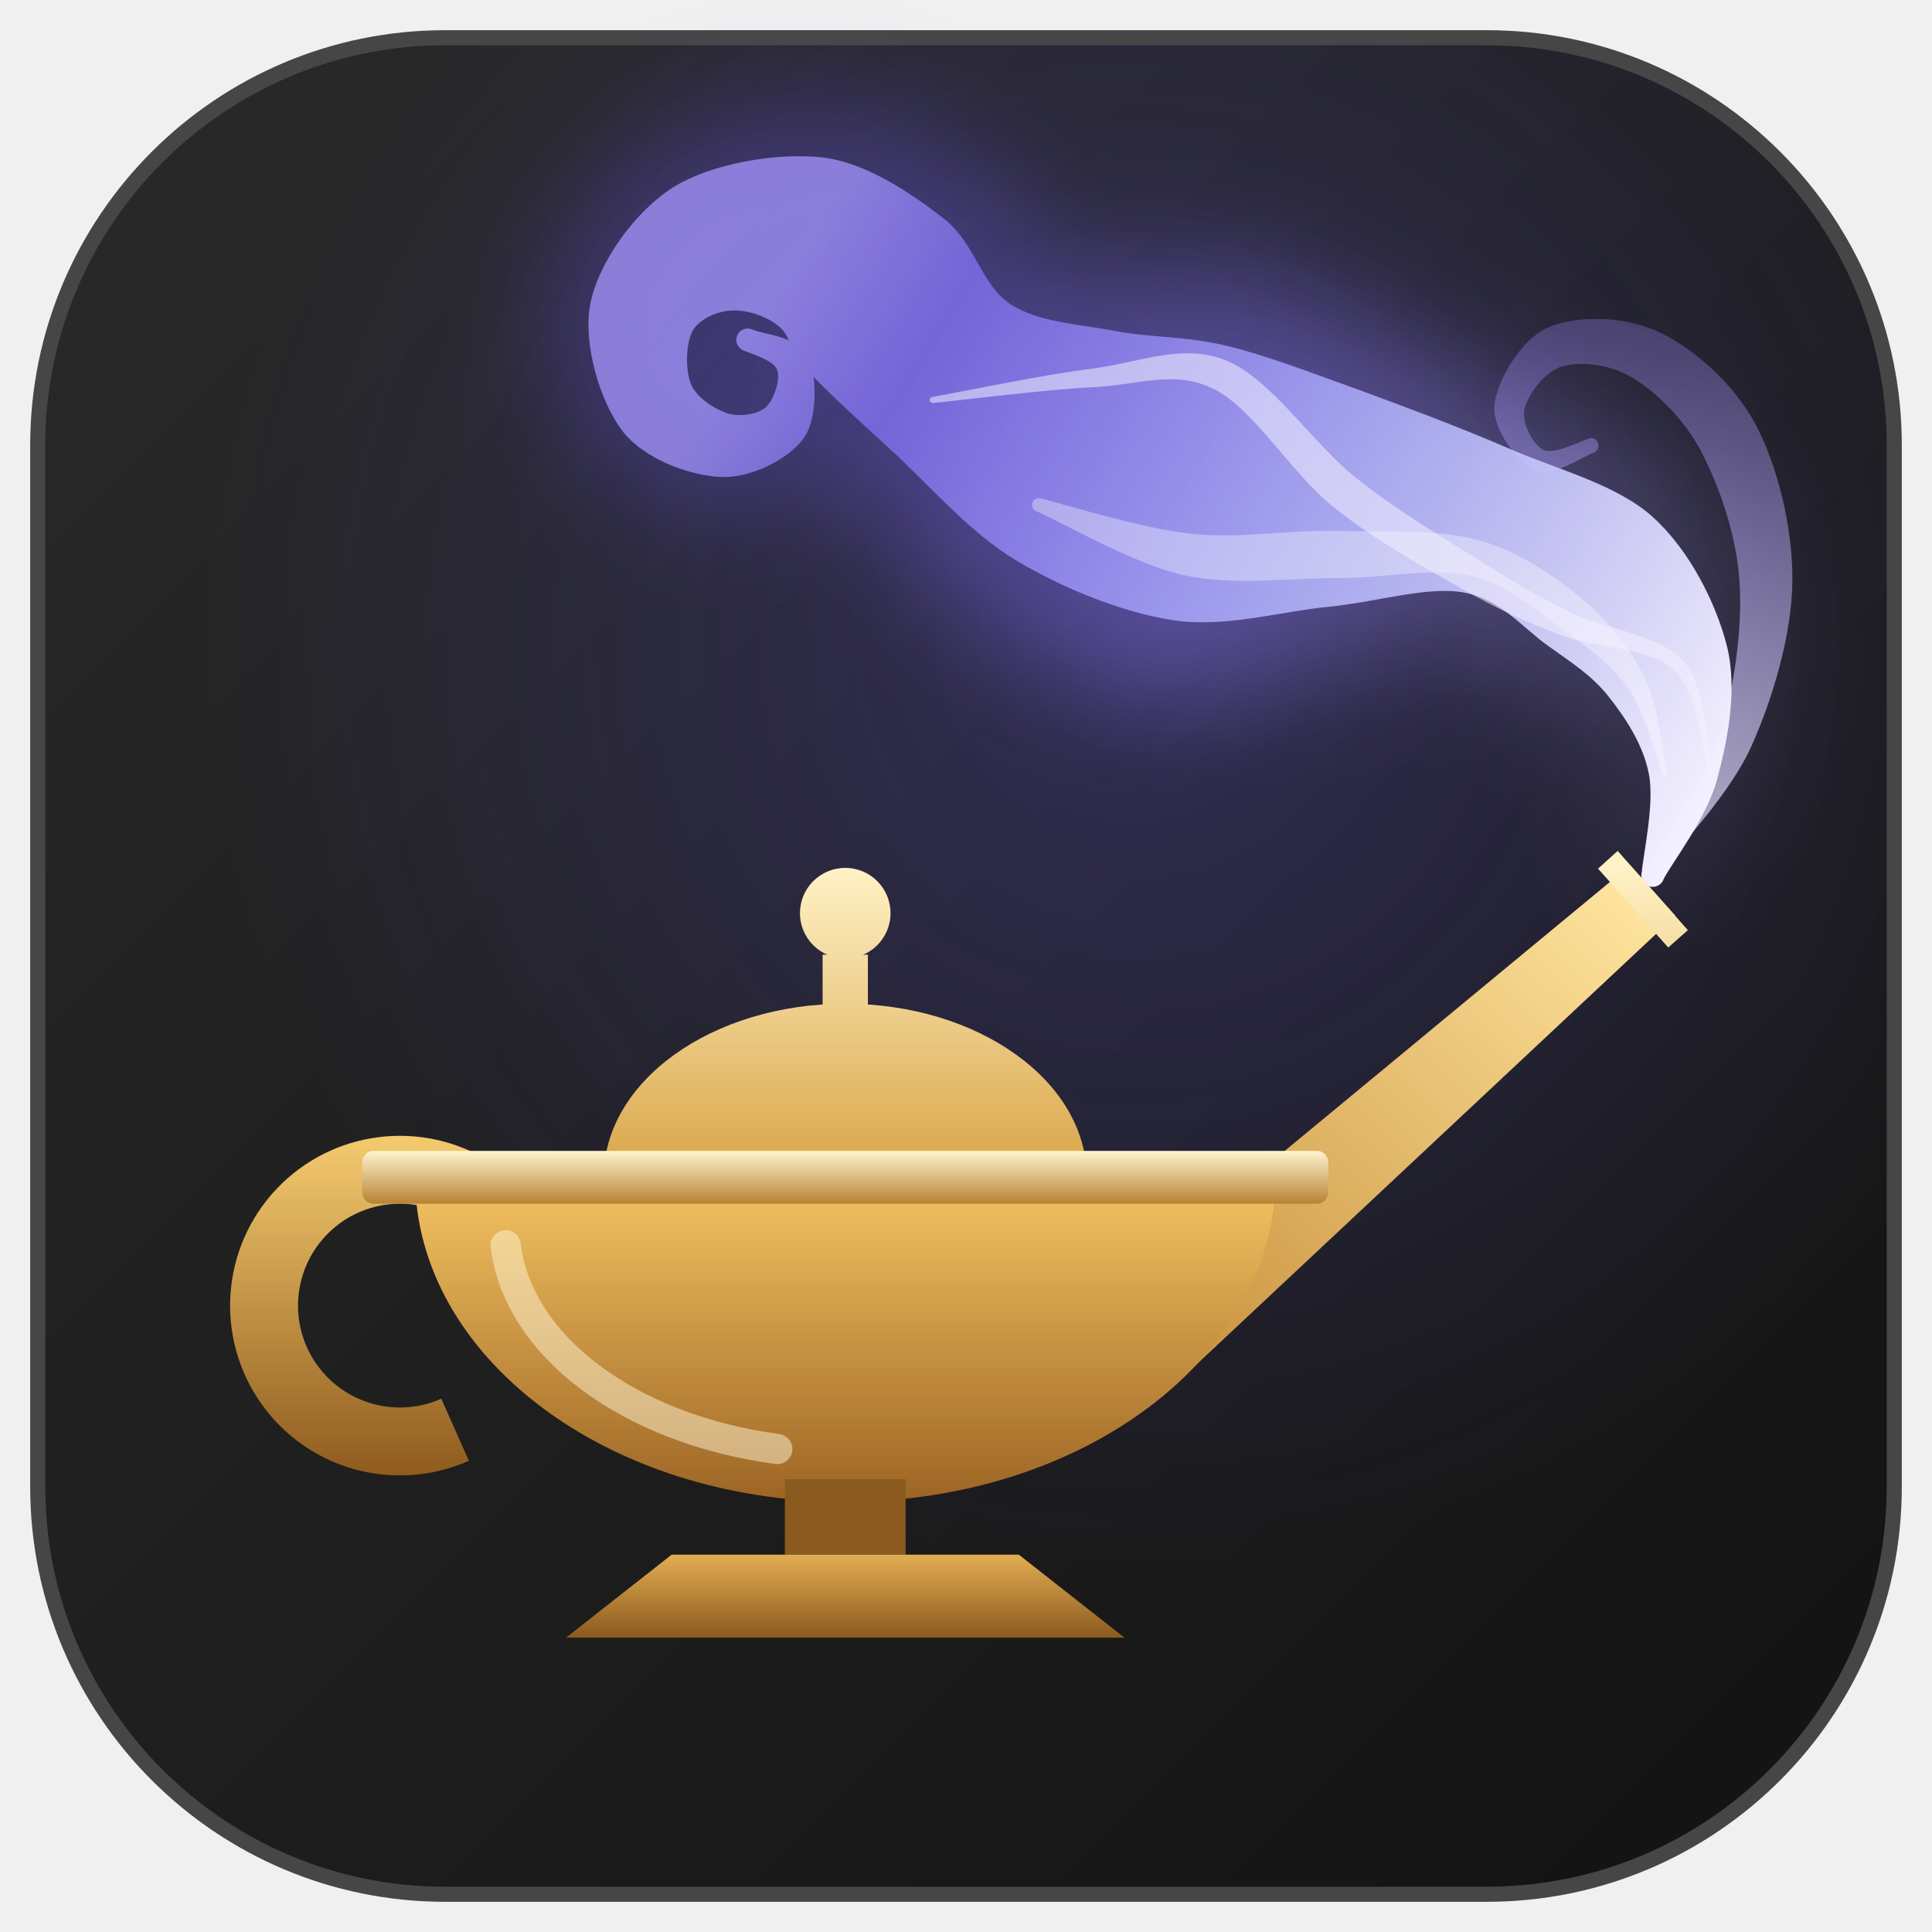
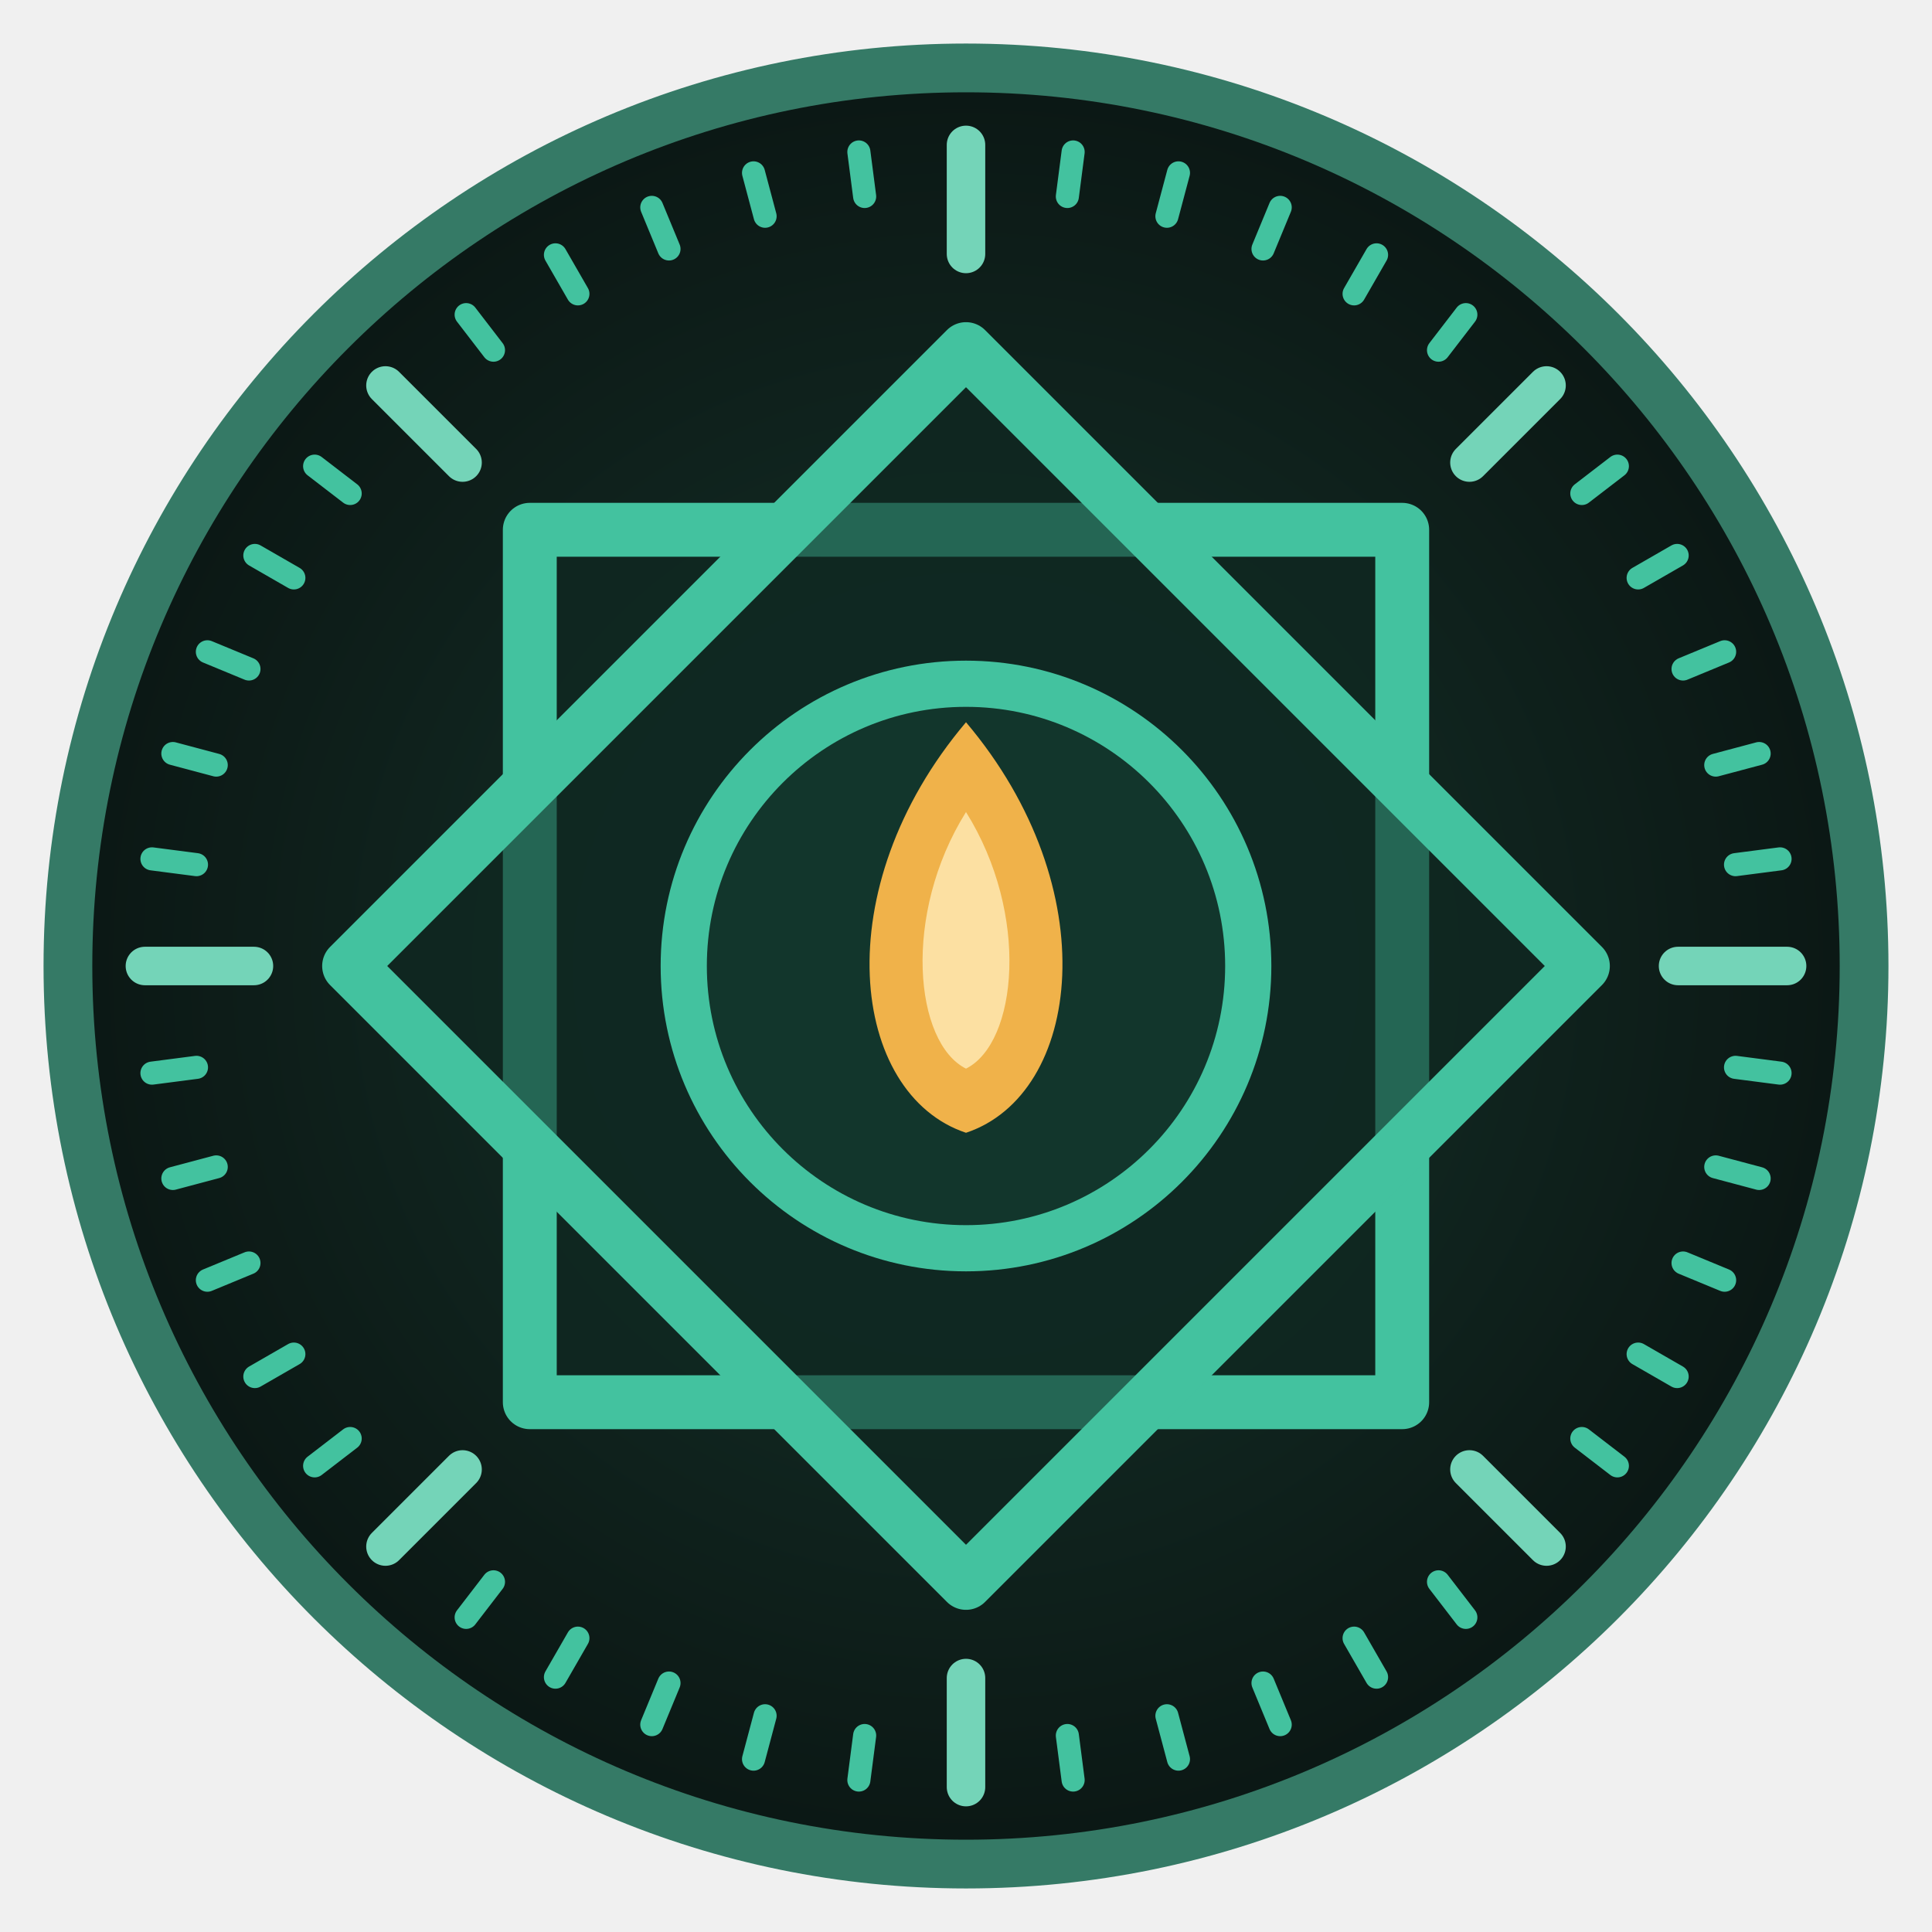
<svg xmlns="http://www.w3.org/2000/svg" viewBox="0 0 512 512">
  <defs>
-     <linearGradient id="ground" x2="1" y2="1">
-       <stop stop-color="#2a2a2a" />
-       <stop offset="1" stop-color="#121212" />
-     </linearGradient>
-     <radialGradient id="glow" cx="300" cy="170" r="250" gradientUnits="userSpaceOnUse">
-       <stop stop-color="#6b5cff" stop-opacity=".24" />
-       <stop offset="1" stop-color="#6b5cff" stop-opacity="0" />
+     <radialGradient id="seal" cx="74" cy="74" r="70" gradientUnits="userSpaceOnUse">
+       <stop offset="0" stop-color="#16352c" />
+       <stop offset="1" stop-color="#0b1714" />
    </radialGradient>
-     <filter id="soft" x="-20%" y="-20%" width="140%" height="140%">
-       <feGaussianBlur stdDeviation="14" />
-     </filter>
-     <linearGradient id="brass" x1="0" y1="272" x2="0" y2="398" gradientUnits="userSpaceOnUse">
-       <stop stop-color="#ffe9a8" />
-       <stop offset=".4" stop-color="#eab95b" />
-       <stop offset="1" stop-color="#9c6424" />
-     </linearGradient>
-     <linearGradient id="spout" x1="438" y1="236" x2="308" y2="370.1" gradientUnits="userSpaceOnUse">
-       <stop stop-color="#ffe6a0" />
-       <stop offset="1" stop-color="#c88f3a" />
-     </linearGradient>
-     <linearGradient id="brassH" x1="0" y1="302" x2="0" y2="392" gradientUnits="userSpaceOnUse">
-       <stop stop-color="#f3c96e" />
-       <stop offset="1" stop-color="#8e5a1d" />
-     </linearGradient>
-     <linearGradient id="brassLid" x1="0" y1="230" x2="0" y2="312" gradientUnits="userSpaceOnUse">
-       <stop stop-color="#fff2c6" />
-       <stop offset="1" stop-color="#d9a446" />
-     </linearGradient>
-     <linearGradient id="brassLip" x1="0" y1="305" x2="0" y2="319" gradientUnits="userSpaceOnUse">
-       <stop stop-color="#fff4d0" />
-       <stop offset="1" stop-color="#b98232" />
-     </linearGradient>
-     <linearGradient id="foot" x1="0" y1="412" x2="0" y2="434" gradientUnits="userSpaceOnUse">
-       <stop stop-color="#e3ad52" />
-       <stop offset="1" stop-color="#8a5a1e" />
-     </linearGradient>
-     <linearGradient id="smokeA" x1="438" y1="236" x2="198" y2="90" gradientUnits="userSpaceOnUse">
-       <stop stop-color="#f4f0ff" />
-       <stop offset=".45" stop-color="#b3b4ff" stop-opacity=".85" />
-       <stop offset=".85" stop-color="#8a76ff" stop-opacity=".7" />
-       <stop offset="1" stop-color="#a596ff" stop-opacity=".75" />
-     </linearGradient>
-     <linearGradient id="smokeB" x1="0" y1="236" x2="0" y2="86" gradientUnits="userSpaceOnUse">
-       <stop stop-color="#efeaff" stop-opacity=".75" />
-       <stop offset="1" stop-color="#9d8cff" stop-opacity=".3" />
-     </linearGradient>
-     <linearGradient id="smokeArm" x1="440" y1="0" x2="408" y2="0" gradientUnits="userSpaceOnUse">
-       <stop stop-color="#b3b4ff" stop-opacity=".8" />
-       <stop offset="1" stop-color="#9d8cff" stop-opacity=".2" />
-     </linearGradient>
-     <linearGradient id="haze" x1="438" y1="236" x2="198" y2="90" gradientUnits="userSpaceOnUse">
-       <stop stop-color="#b9b0ff" stop-opacity=".2" />
-       <stop offset=".5" stop-color="#8f7dff" />
-       <stop offset="1" stop-color="#6a58f0" stop-opacity=".7" />
-     </linearGradient>
  </defs>
-   <rect x="10" y="10" width="492" height="492" rx="108" fill="url(#ground)" stroke="#464646" stroke-width="4" />
-   <rect x="12" y="12" width="488" height="488" rx="106" fill="url(#glow)" />
-   <g filter="url(#soft)" opacity=".42">
-     <path d="M447.7 235C450.5 230.4 460.9 218.8 464.5 207.4C468.2 195.9 472.3 180 469.4 166.4C466.6 152.8 458.4 135.9 447.6 125.7C436.7 115.6 418.7 112.3 404.5 105.7C390.2 99 374.7 91.5 362.1 85.8C349.5 80.1 338.7 73.8 328.7 71.2C318.8 68.6 310.9 70.5 302.4 69.9C293.9 69.4 284.5 72.1 277.6 68C270.8 63.9 270.6 52.3 261.3 45.4C252 38.6 236.4 28.3 221.6 27C206.9 25.8 185.3 29.5 172.6 37.8C159.9 46.2 148.1 63.3 145.4 77C142.6 90.6 148.6 109.8 156 119.6C163.5 129.4 179.3 135.5 189.9 135.8C200.5 136.1 214.5 129 219.7 121.6C224.9 114.1 224.1 97.7 221.2 90.9C218.3 84.1 205.7 82.5 202.6 80.9A10.2 10.2 0 0 0 193.4 99.1C194.3 99.5 198.3 100.5 198.8 101.1C199.3 101.6 197.1 102.6 196.3 102.4C195.5 102.3 194.8 101.2 194.1 100.2C193.4 99.2 191.9 97.9 192 96.4C192.1 94.8 193.4 91.4 194.6 91C195.9 90.7 198.1 92.5 199.4 94.2C200.7 95.8 201.8 98.2 202.4 101C202.9 103.7 198.7 105.4 202.7 110.6C206.7 115.7 216.6 122.8 226.4 132C236.2 141.3 248.1 157.3 261.6 166.1C275.1 174.9 292.5 182.8 307.3 184.8C322 186.8 337.2 180.6 349.9 178.2C362.6 175.8 375.1 169.7 383.5 170.3C392 171 395.3 179.1 400.4 182.3C405.6 185.5 410.1 185.9 414.6 189.6C419.1 193.3 425.2 198.1 427.5 204.6C429.7 211.2 428.1 224.9 428.3 229A10.2 10.2 0 0 0 447.7 235Z" fill="url(#haze)" />
+   <g transform="translate(256 256) scale(3.4) translate(-74 -74)">
+     <circle cx="74" cy="74" r="70" fill="url(#seal)" stroke="#357a66" stroke-width="3.8" />
+     <path d="M138 74L129.5 74M119.25 119.25L113.24 113.24M74 138L74 129.5M28.75 119.25L34.76 113.24M10 74L18.5 74M28.75 28.75L34.76 34.76M74 10L74 18.5M119.25 28.75L113.24 34.76" stroke="#74d4b8" stroke-width="3" stroke-linecap="round" />
+     <path d="M137.45 82.35L133.98 81.9M135.82 90.56L132.44 89.66M133.13 98.49L129.89 97.15M129.43 106L126.39 104.25M124.77 112.96L122 110.83M112.96 124.77L110.83 122M106 129.43L104.25 126.39M98.49 133.13L97.15 129.89M90.56 135.82L89.66 132.44M82.35 137.45L81.9 133.98M65.65 137.45L66.1 133.98M57.44 135.82L58.34 132.44M49.51 133.13L50.85 129.89M42 129.43L43.75 126.39M35.04 124.77L37.17 122M23.23 112.96L26 110.83M18.57 106L21.61 104.25M14.87 98.49L18.11 97.15M12.18 90.56L15.56 89.66M10.55 82.35L14.02 81.9M10.55 65.65L14.02 66.1M12.18 57.44L15.56 58.34M14.87 49.51L18.11 50.85M18.57 42L21.61 43.75M23.23 35.04L26 37.17M35.04 23.23L37.17 26M42 18.57L43.75 21.61M49.51 14.87L50.85 18.11M57.44 12.18L58.34 15.56M65.65 10.55L66.1 14.02M82.35 10.55L81.9 14.02M90.56 12.18L89.66 15.56M98.49 14.87L97.15 18.11M106 18.57L104.25 21.61M112.96 23.23L110.83 26M124.77 35.04L122 37.17M129.43 42L126.39 43.75M133.13 49.51L129.89 50.85M135.82 57.44L132.44 58.34M137.45 65.65L133.98 66.1" stroke="#43c29f" stroke-width="1.8" stroke-linecap="round" />
+     <rect x="40" y="40" width="68" height="68" fill="#102922" fill-opacity="0.6" stroke="#43c29f" stroke-width="4.2" stroke-linejoin="round" />
+     <rect x="40" y="40" width="68" height="68" transform="rotate(45 74 74)" fill="#102922" fill-opacity="0.6" stroke="#43c29f" stroke-width="4.2" stroke-linejoin="round" />
+     <circle cx="74" cy="74" r="22" fill="#12362c" stroke="#43c29f" stroke-width="3.6" />
+     <path d="M74 55 C 85 68, 83 84, 74 87 C 65 84, 63 68, 74 55 Z" fill="#f0b24a" />
+     <path d="M74 62 C 79 70, 78 80, 74 82 C 70 80, 69 70, 74 62 Z" fill="#fce0a2" />
  </g>
-   <path d="M441.7 229.1C445.4 223.8 458.7 210.1 464.2 197.6C469.8 185.1 474.9 168.1 475 153.8C475.1 139.6 471 123.2 465.1 112.2C459.1 101.2 448.4 92 439.2 87.8C430.1 83.6 417.2 83.6 410 86.9C402.8 90.2 396.6 101.2 396 107.5C395.5 113.8 402.3 122.7 406.8 124.7C411.2 126.8 419.9 120.7 422.5 119.9A2 2 0 0 0 421.5 116.1C419.4 116.6 412.2 120.5 409.2 119.3C406.3 118 403.2 112.2 404 108.5C404.8 104.8 409.2 98.5 414 97.1C418.8 95.7 426.6 96.4 432.8 100.2C438.9 104 446.2 110.8 450.9 119.8C455.6 128.8 460.2 141.7 461 154.2C461.8 166.6 459.6 182.3 455.8 194.4C452 206.5 441.2 221.5 438.3 226.9A2 2 0 0 0 441.7 229.1Z" fill="url(#smokeB)" />
-   <path d="M440.9 232.9C443.2 228.5 452.2 216.9 455 206.7C457.8 196.4 460.5 183 457.7 171.4C454.8 159.8 447.7 145.8 438.1 137.1C428.5 128.4 413.2 124.6 400.2 119C387.1 113.3 372.3 107.8 359.8 103.2C347.2 98.7 335.7 94.2 324.9 91.6C314.1 89 304.4 89.5 294.9 87.6C285.3 85.8 275.1 85.4 267.6 80.5C260.1 75.5 258.4 64.4 250.1 57.9C241.8 51.5 229.8 43.1 217.8 41.7C205.8 40.4 188.5 43.3 178.3 49.7C168.1 56.2 158.8 69.4 156.5 80.2C154.3 90.9 159 106.3 164.8 114C170.5 121.7 183 126.1 191 126.4C199.1 126.8 209.2 121.5 213 116.1C216.9 110.7 216.4 98.9 214.1 94.1C211.8 89.3 201.8 88.5 199.3 87.3A3 3 0 0 0 196.7 92.7C198.2 93.5 204.9 95.3 205.9 97.9C207 100.4 205.1 105.9 203 107.9C200.8 109.8 196.3 110.5 193 109.6C189.7 108.6 184.8 105.6 183.2 102C181.6 98.4 181.7 91.1 183.5 87.8C185.2 84.6 189.9 82.5 193.7 82.3C197.5 82 202.8 83.6 206.2 86.3C209.6 88.9 208.9 92.5 213.9 98.1C219 103.6 227.2 111.1 236.4 119.5C245.6 127.9 256.7 140.9 269.1 148.4C281.6 155.9 297.3 162.3 311.1 164.4C325 166.4 339.4 162 352.2 160.8C365 159.5 378.2 155.3 387.8 157C397.5 158.7 403.5 166.3 409.9 170.9C416.3 175.5 421.8 178.9 426.3 184.6C430.9 190.4 435.6 197.6 437 205.3C438.5 213.1 435.4 226.8 435.1 231.1A3 3 0 0 0 440.9 232.9Z" fill="url(#smokeA)" />
-   <path d="M441.8 205.5C440.8 201.3 439.8 187.9 436.1 180.2C432.4 172.4 426.9 165.2 419.6 159C412.3 152.9 402.9 146.3 392 143.2C381.1 140.2 366.9 141 354.1 140.7C341.3 140.4 328.4 142.9 315.3 141.4C302.3 140 282.4 133.7 275.9 132.1A1.8 1.8 0 0 0 274.7 135.5C281.2 138.3 300.3 149.4 313.5 152.4C326.7 155.3 341.3 153.2 354 153.2C366.6 153.3 379.7 150.3 389.6 152.5C399.6 154.8 406.7 161.5 413.8 166.5C420.8 171.6 427.1 176.2 431.7 182.7C436.2 189.3 439.3 201.9 440.9 205.8A0.5 0.5 0 0 0 441.8 205.5Z" fill="#fff" fill-opacity=".35" />
-   <path d="M453.8 206.4C452.6 201.3 452.7 182.9 446.4 175.5C440.1 168.1 425.1 166.7 416 162.2C406.9 157.6 401.1 154.3 391.7 148.3C382.2 142.4 370.4 135.4 359.3 126.6C348.2 117.8 336.8 100.4 325.1 95.6C313.5 90.8 302.4 96 289.4 97.7C276.3 99.3 254.1 104 247.1 105.2A0.8 0.8 0 0 0 247.3 106.8C254.4 106.1 277.4 103.2 289.8 102.6C302.2 102 311.1 97.9 321.7 103.1C332.3 108.4 342.2 125.4 353.2 134.2C364.1 143 377.1 150.2 387.2 155.9C397.2 161.6 403.9 164.6 413.3 168.2C422.8 171.9 437.3 171.4 443.9 177.8C450.5 184.2 451.5 201.8 453 206.7A0.5 0.5 0 0 0 453.8 206.4Z" fill="#f4f0ff" fill-opacity=".55" />
-   <path d="M125.1 315.5A36 36 0 1 0 120.6 378.9" fill="none" stroke="url(#brassH)" stroke-width="18" />
-   <path d="M332 312L432 229.3 444 242.7 308 370.1Z" fill="url(#spout)" />
-   <path d="M428.7 225.5 447.3 246.5 442.1 251.1 423.5 230.2Z" fill="url(#brassLid)" />
-   <path d="M110 312A114 86 0 0 0 338 312Z" fill="url(#brass)" />
-   <path d="M160 312A64 46 0 0 1 288 312Z" fill="url(#brassLid)" />
-   <path d="M218 269h12v-16h-12Z" fill="url(#brassLid)" />
-   <circle cx="224" cy="242" r="12" fill="url(#brassLid)" />
-   <path d="M208 392H240V412H208Z" fill="#8a5a1e" />
-   <path d="M178 412 270 412 298 434 150 434Z" fill="url(#foot)" />
-   <rect x="96" y="305" width="256" height="14" rx="3" fill="url(#brassLip)" />
-   <path d="M134 330A90 60 0 0 0 206 384" fill="none" stroke="#fff6d6" stroke-opacity=".5" stroke-width="8" stroke-linecap="round" />
</svg>
